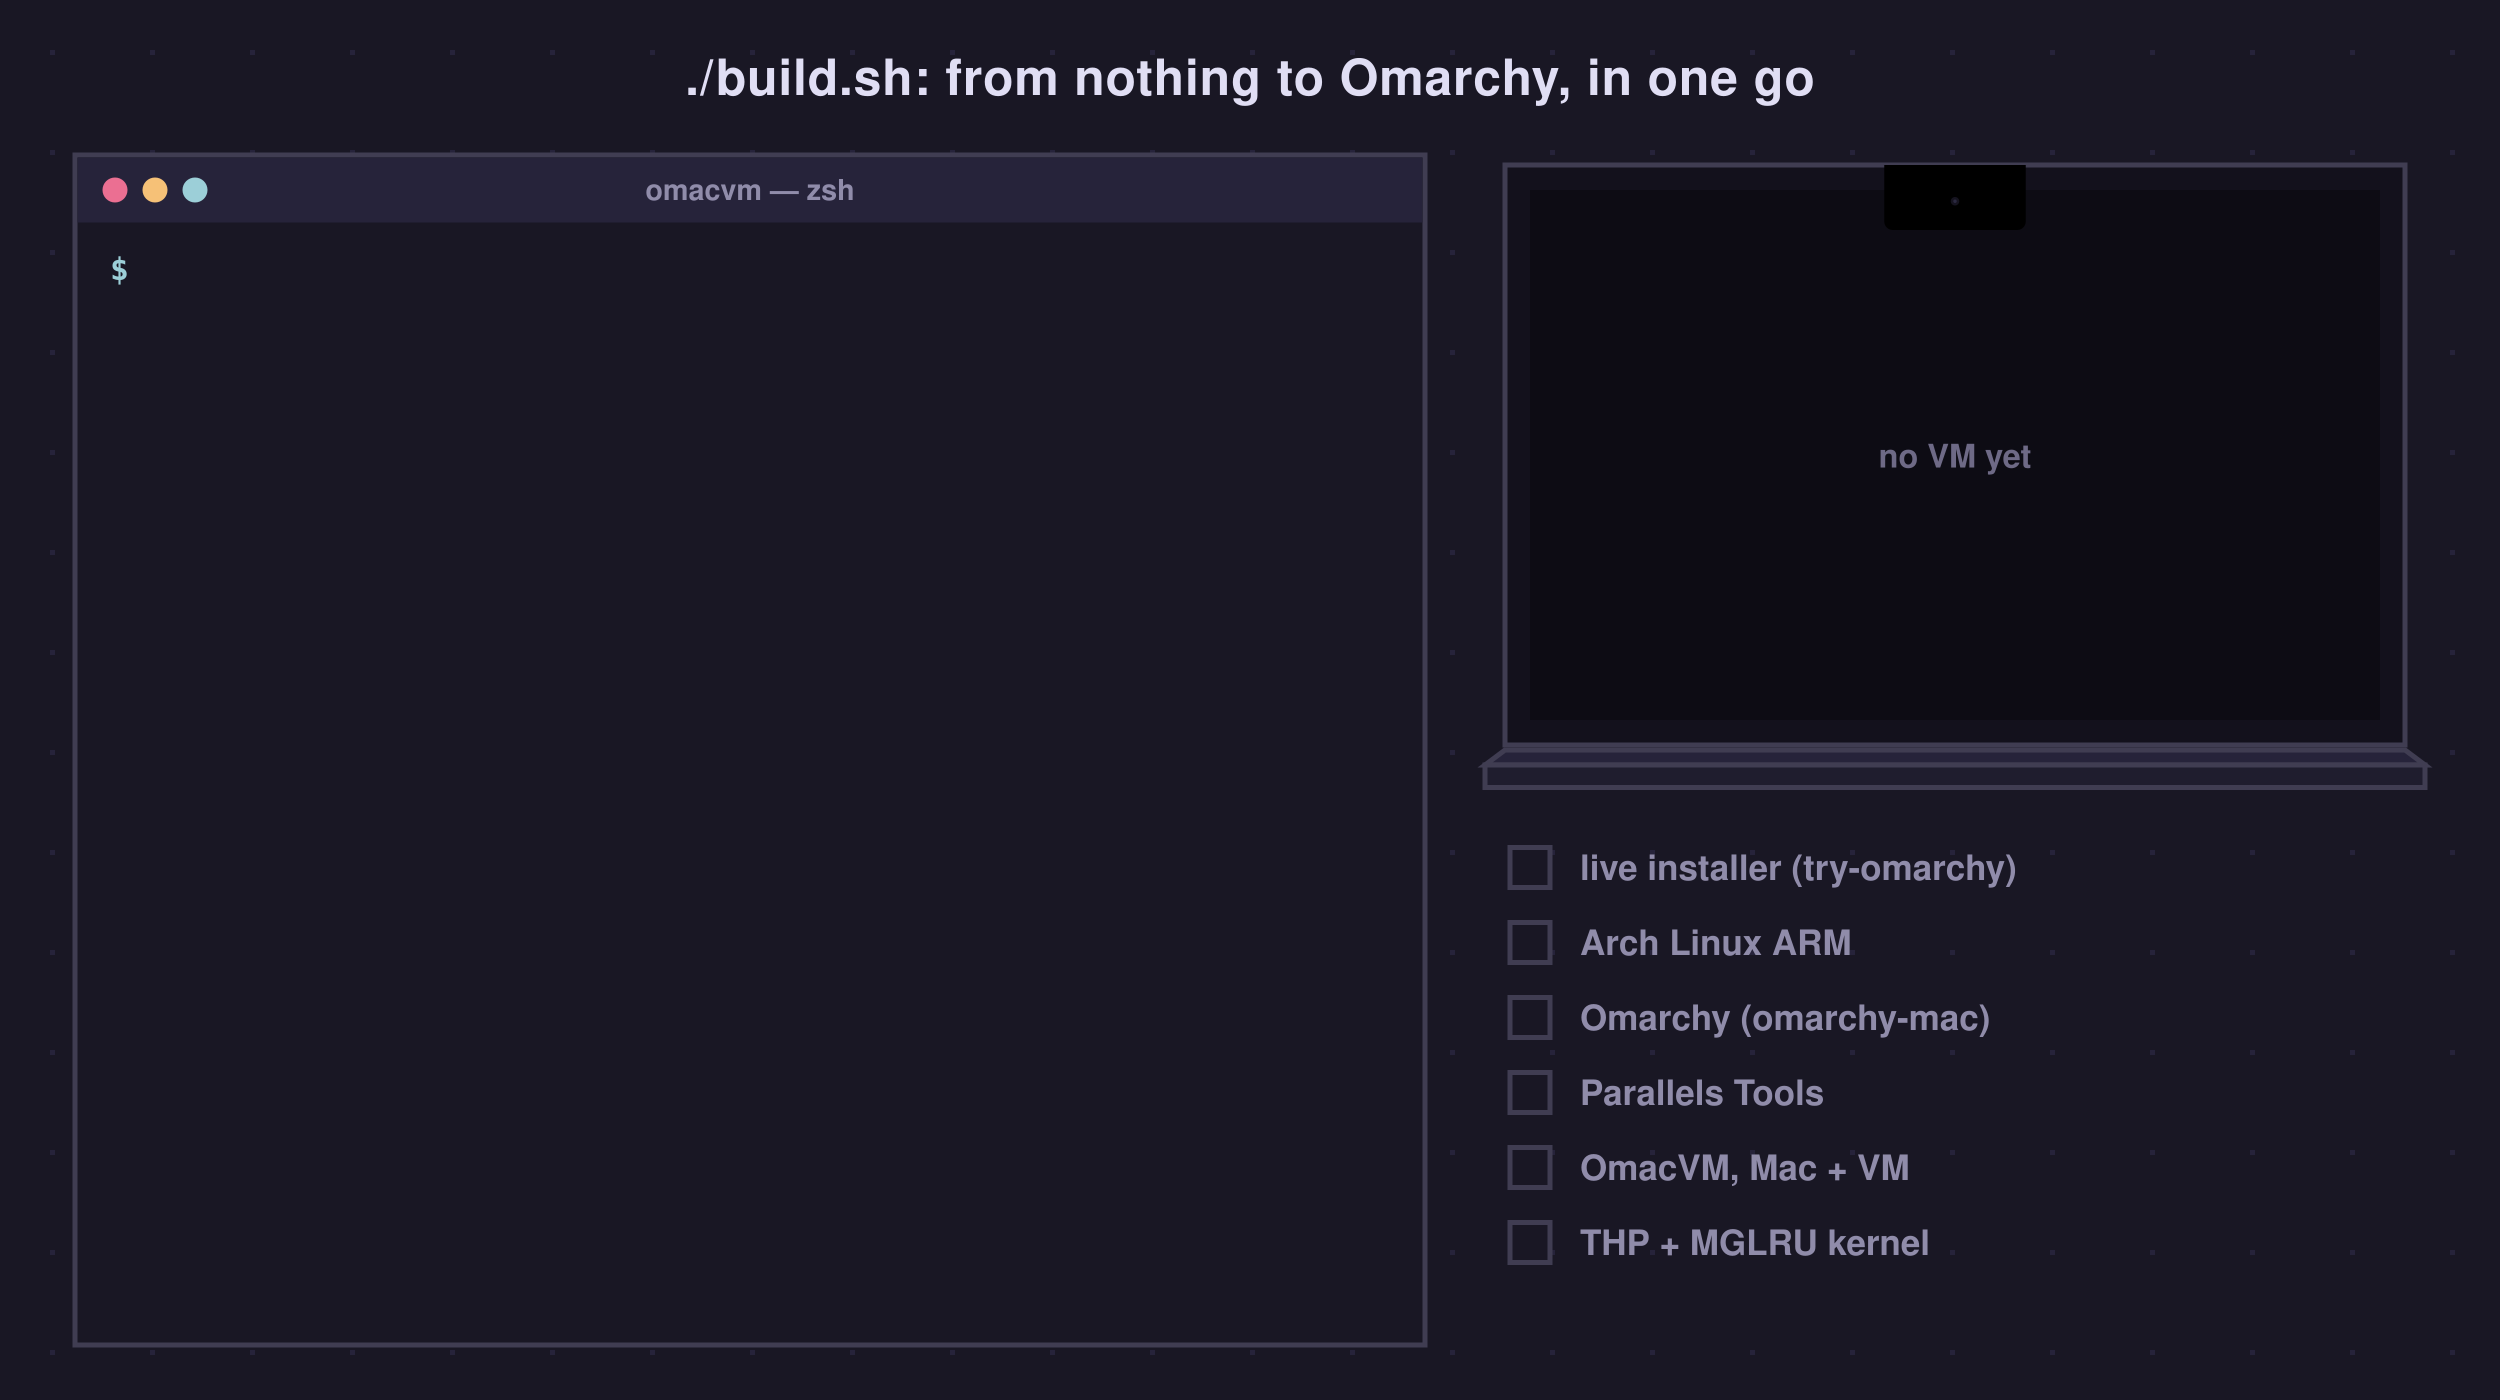
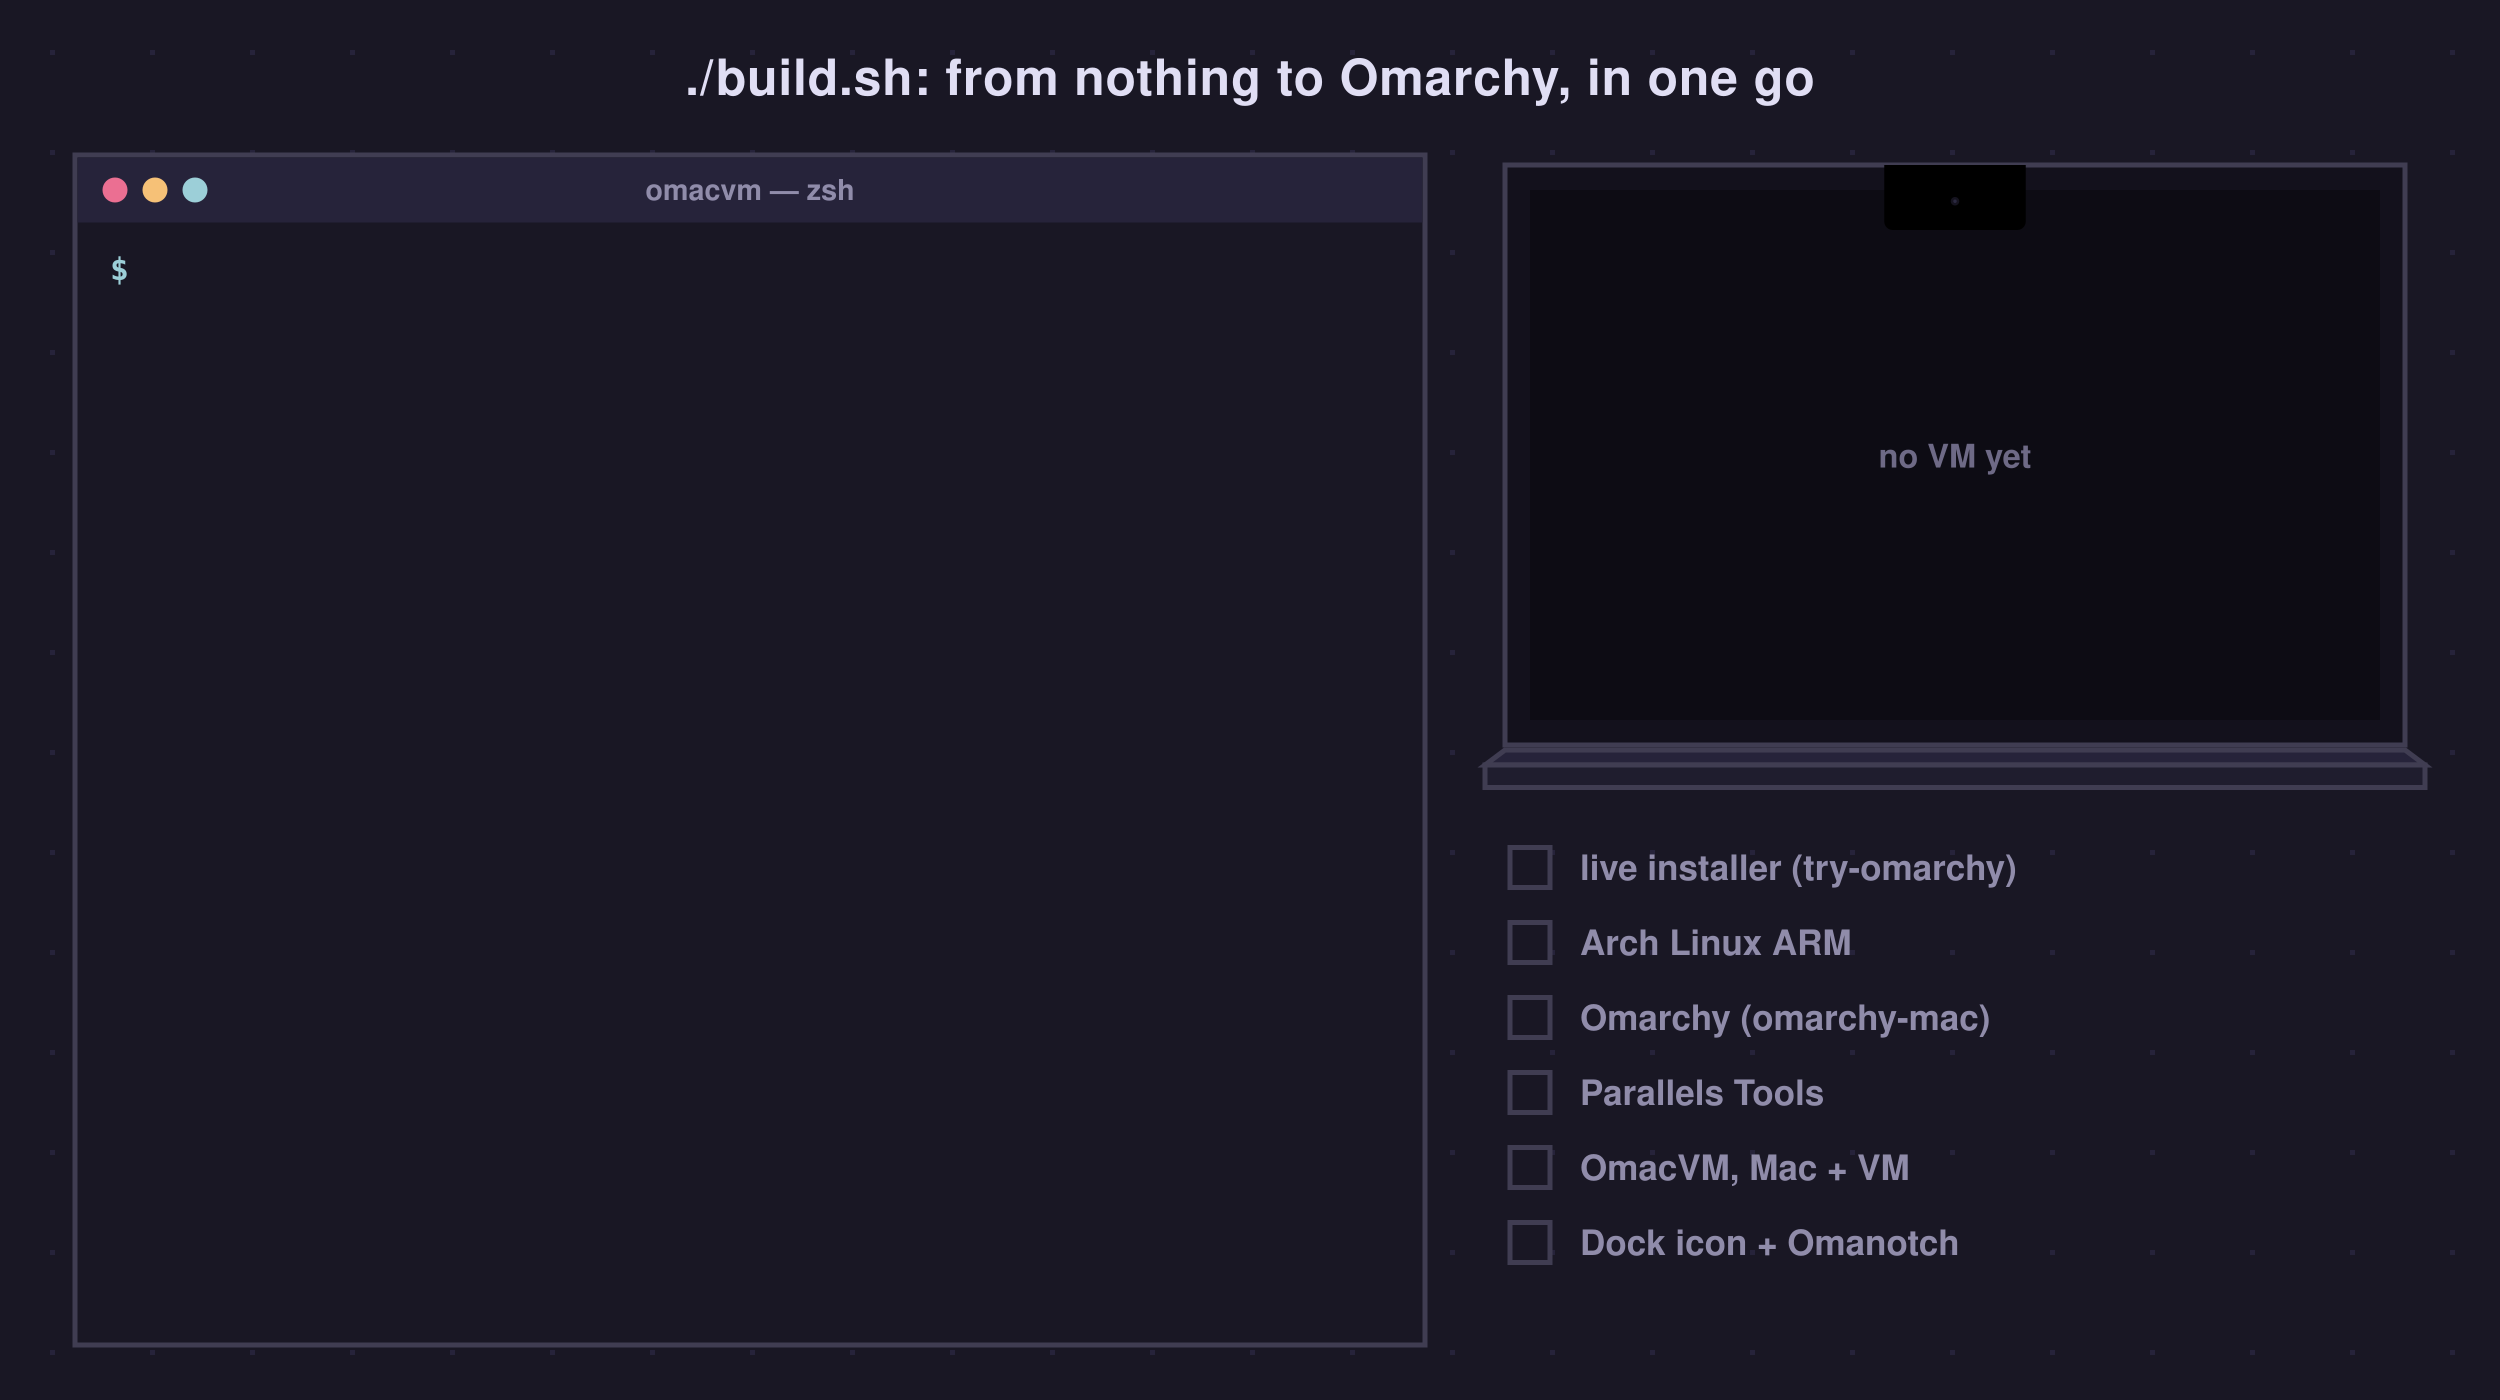
<svg xmlns="http://www.w3.org/2000/svg" viewBox="0 0 1000 560" width="1000" height="560" role="img" aria-labelledby="t d">
  <defs>
    <pattern id="dots" width="40" height="40" patternUnits="userSpaceOnUse">
      <rect x="20" y="20" width="2" height="2" fill="#26233a" />
    </pattern>
  </defs>
  <rect width="1000" height="560" fill="#191724" />
  <rect width="1000" height="560" fill="url(#dots)" />
  <text x="500" y="38" font-family="-apple-system, BlinkMacSystemFont, 'Segoe UI', Helvetica, Arial, sans-serif" font-size="20" font-weight="600" fill="#e0def4" text-anchor="middle" letter-spacing="0.3">./build.sh: from nothing to Omarchy, in one go</text>
  <rect x="30" y="62" width="540" height="476" fill="#191724" stroke="#403d52" stroke-width="2" />
  <rect x="31" y="63" width="538" height="26" fill="#26233a" />
  <circle cx="46" cy="76" r="5" fill="#eb6f92" />
  <circle cx="62" cy="76" r="5" fill="#f6c177" />
  <circle cx="78" cy="76" r="5" fill="#9ccfd8" />
  <text x="300.0" y="80" font-family="-apple-system, BlinkMacSystemFont, 'Segoe UI', Helvetica, Arial, sans-serif" font-size="11.5" font-weight="600" fill="#908caa" text-anchor="middle">omacvm — zsh</text>
  <defs>
    <clipPath id="term">
      <rect x="32" y="98" width="536" height="436" />
    </clipPath>
    <clipPath id="cmd">
      <rect x="44" y="92" width="0" height="24">
        <animate attributeName="width" dur="18s" repeatCount="indefinite" keyTimes="0;0.017;0.056;0.975;0.976;1" values="0;0;110;110;0;0" />
      </rect>
    </clipPath>
  </defs>
  <g clip-path="url(#term)">
    <g>
-       <animateTransform attributeName="transform" type="translate" dur="18s" repeatCount="indefinite" keyTimes="0;0.649;0.656;0.657;0.664;0.666;0.672;0.674;0.681;0.682;0.689;0.771;0.778;0.793;0.8;0.8;0.8;0.976;0.976;1" values="0 0;0 0;0 -18;0 -18;0 -36;0 -36;0 -54;0 -54;0 -72;0 -72;0 -90;0 -90;0 -108;0 -108;0 -126;0 -126;0 -144;0 -144;0 0;0 0" />
+       <animateTransform attributeName="transform" type="translate" dur="18s" repeatCount="indefinite" keyTimes="0;0.674;0.681;0.738;0.744;0.771;0.778;0.793;0.8;0.8;0.8;0.976;0.976;1" values="0 0;0 0;0 -18;0 -18;0 -36;0 -36;0 -54;0 -54;0 -72;0 -72;0 -90;0 -90;0 0;0 0" />
      <text x="44" y="112" font-family="ui-monospace, 'SF Mono', Menlo, monospace" font-size="12.5" font-weight="700" fill="#9ccfd8">$</text>
      <g clip-path="url(#cmd)">
        <text x="58" y="112" font-family="ui-monospace, 'SF Mono', Menlo, monospace" font-size="12.5" font-weight="600" fill="#e0def4">./build.sh</text>
      </g>
      <g opacity="0">
+         <animate attributeName="opacity" dur="18s" repeatCount="indefinite" keyTimes="0;0.055;0.056;0.975;0.976;1" values="0;0;1;1;0;0" />
+         <text x="44" y="130" font-family="ui-monospace, 'SF Mono', Menlo, monospace" font-size="12.5" fill="#e0def4" xml:space="preserve">  Where should Omarchy run? 1 Parallels  2 UTM: 1</text>
+       </g>
+       <g opacity="0">
        <animate attributeName="opacity" dur="18s" repeatCount="indefinite" keyTimes="0;0.066;0.067;0.975;0.976;1" values="0;0;1;1;0;0" />
-         <text x="44" y="148" font-family="ui-monospace, 'SF Mono', Menlo, monospace" font-size="12.5" fill="#e0def4" xml:space="preserve">  OmacVM will build this VM:</text>
-       </g>
-       <g opacity="0">
-         <animate attributeName="opacity" dur="18s" repeatCount="indefinite" keyTimes="0;0.074;0.075;0.975;0.976;1" values="0;0;1;1;0;0" />
-         <text x="44" y="184" font-family="ui-monospace, 'SF Mono', Menlo, monospace" font-size="12.5" fill="#908caa" xml:space="preserve">    VM name        Omarchy</text>
-       </g>
-       <g opacity="0">
-         <animate attributeName="opacity" dur="18s" repeatCount="indefinite" keyTimes="0;0.08;0.081;0.975;0.976;1" values="0;0;1;1;0;0" />
-         <text x="44" y="202" font-family="ui-monospace, 'SF Mono', Menlo, monospace" font-size="12.5" fill="#908caa" xml:space="preserve">    keyboard       us   (from the Mac)</text>
+         <text x="44" y="148" font-family="ui-monospace, 'SF Mono', Menlo, monospace" font-size="12.5" fill="#e0def4" xml:space="preserve">  ◀  Low  [Balanced]  High  Best  ▶  12 CPUs, 32 GB</text>
+       </g>
+       <g opacity="0">
+         <animate attributeName="opacity" dur="18s" repeatCount="indefinite" keyTimes="0;0.077;0.078;0.975;0.976;1" values="0;0;1;1;0;0" />
+         <text x="44" y="166" font-family="ui-monospace, 'SF Mono', Menlo, monospace" font-size="12.5" fill="#e0def4" xml:space="preserve">  Use the recommended settings? [Y/n] y</text>
      </g>
      <g opacity="0">
        <animate attributeName="opacity" dur="18s" repeatCount="indefinite" keyTimes="0;0.086;0.086;0.975;0.976;1" values="0;0;1;1;0;0" />
-         <text x="44" y="220" font-family="ui-monospace, 'SF Mono', Menlo, monospace" font-size="12.5" fill="#908caa" xml:space="preserve">    Omarchy        omarchy-mac</text>
-       </g>
-       <g opacity="0">
-         <animate attributeName="opacity" dur="18s" repeatCount="indefinite" keyTimes="0;0.091;0.092;0.975;0.976;1" values="0;0;1;1;0;0" />
-         <text x="44" y="238" font-family="ui-monospace, 'SF Mono', Menlo, monospace" font-size="12.5" fill="#908caa" xml:space="preserve">    extras         THP kernel: yes</text>
-       </g>
-       <g opacity="0">
-         <animate attributeName="opacity" dur="18s" repeatCount="indefinite" keyTimes="0;0.099;0.1;0.975;0.976;1" values="0;0;1;1;0;0" />
-         <text x="44" y="274" font-family="ui-monospace, 'SF Mono', Menlo, monospace" font-size="12.5" fill="#e0def4" xml:space="preserve">  Go ahead? [Y/n] y</text>
+         <text x="44" y="184" font-family="ui-monospace, 'SF Mono', Menlo, monospace" font-size="12.5" fill="#e0def4" xml:space="preserve">  user name [you]:   password: ••••••••</text>
+       </g>
+       <g opacity="0">
+         <animate attributeName="opacity" dur="18s" repeatCount="indefinite" keyTimes="0;0.094;0.094;0.975;0.976;1" values="0;0;1;1;0;0" />
+         <text x="44" y="202" font-family="ui-monospace, 'SF Mono', Menlo, monospace" font-size="12.5" fill="#908caa" xml:space="preserve">    Parallels Pro · 12 CPUs · 32 GB · keyboard from the Mac</text>
+       </g>
+       <g opacity="0">
+         <animate attributeName="opacity" dur="18s" repeatCount="indefinite" keyTimes="0;0.102;0.103;0.975;0.976;1" values="0;0;1;1;0;0" />
+         <text x="44" y="220" font-family="ui-monospace, 'SF Mono', Menlo, monospace" font-size="12.5" fill="#e0def4" xml:space="preserve">  Go ahead? [Y/n] y</text>
      </g>
      <g opacity="0">
        <animate attributeName="opacity" dur="18s" repeatCount="indefinite" keyTimes="0;0.133;0.133;0.975;0.976;1" values="0;0;1;1;0;0" />
+         <text x="44" y="238" font-family="ui-monospace, 'SF Mono', Menlo, monospace" font-size="12.5" font-weight="700" fill="#9ccfd8">==&gt;</text>
+         <text x="76" y="238" font-family="ui-monospace, 'SF Mono', Menlo, monospace" font-size="12.5" font-weight="700" fill="#e0def4">temporary live installer (try-omarchy, about 1.4 GB download)</text>
+       </g>
+       <g opacity="0">
+         <animate attributeName="opacity" dur="18s" repeatCount="indefinite" keyTimes="0;0.199;0.2;0.975;0.976;1" values="0;0;1;1;0;0" />
+         <text x="44" y="256" font-family="ui-monospace, 'SF Mono', Menlo, monospace" font-size="12.5" font-weight="700" fill="#9ccfd8">==&gt;</text>
+         <text x="76" y="256" font-family="ui-monospace, 'SF Mono', Menlo, monospace" font-size="12.5" font-weight="700" fill="#e0def4">VM settings and a 128 GB NVMe disk</text>
+       </g>
+       <g opacity="0">
+         <animate attributeName="opacity" dur="18s" repeatCount="indefinite" keyTimes="0;0.244;0.244;0.975;0.976;1" values="0;0;1;1;0;0" />
+         <text x="44" y="274" font-family="ui-monospace, 'SF Mono', Menlo, monospace" font-size="12.5" font-weight="700" fill="#9ccfd8">==&gt;</text>
+         <text x="76" y="274" font-family="ui-monospace, 'SF Mono', Menlo, monospace" font-size="12.5" font-weight="700" fill="#e0def4">Arch Linux ARM onto the NVMe disk (10.211.55.4)</text>
+       </g>
+       <g opacity="0">
+         <animate attributeName="opacity" dur="18s" repeatCount="indefinite" keyTimes="0;0.333;0.333;0.975;0.976;1" values="0;0;1;1;0;0" />
        <text x="44" y="292" font-family="ui-monospace, 'SF Mono', Menlo, monospace" font-size="12.5" font-weight="700" fill="#9ccfd8">==&gt;</text>
-         <text x="76" y="292" font-family="ui-monospace, 'SF Mono', Menlo, monospace" font-size="12.5" font-weight="700" fill="#e0def4">temporary live installer (try-omarchy, about 1.4 GB download)</text>
-       </g>
-       <g opacity="0">
-         <animate attributeName="opacity" dur="18s" repeatCount="indefinite" keyTimes="0;0.199;0.2;0.975;0.976;1" values="0;0;1;1;0;0" />
+         <text x="76" y="292" font-family="ui-monospace, 'SF Mono', Menlo, monospace" font-size="12.5" font-weight="700" fill="#e0def4">boot from the NVMe disk, drop the live installer</text>
+       </g>
+       <g opacity="0">
+         <animate attributeName="opacity" dur="18s" repeatCount="indefinite" keyTimes="0;0.388;0.389;0.975;0.976;1" values="0;0;1;1;0;0" />
        <text x="44" y="310" font-family="ui-monospace, 'SF Mono', Menlo, monospace" font-size="12.5" font-weight="700" fill="#9ccfd8">==&gt;</text>
-         <text x="76" y="310" font-family="ui-monospace, 'SF Mono', Menlo, monospace" font-size="12.5" font-weight="700" fill="#e0def4">VM settings and a 128 GB NVMe disk</text>
-       </g>
-       <g opacity="0">
-         <animate attributeName="opacity" dur="18s" repeatCount="indefinite" keyTimes="0;0.244;0.244;0.975;0.976;1" values="0;0;1;1;0;0" />
+         <text x="76" y="310" font-family="ui-monospace, 'SF Mono', Menlo, monospace" font-size="12.5" font-weight="700" fill="#e0def4">Omarchy from omarchy-mac (the longest step)</text>
+       </g>
+       <g opacity="0">
+         <animate attributeName="opacity" dur="18s" repeatCount="indefinite" keyTimes="0;0.522;0.522;0.975;0.976;1" values="0;0;1;1;0;0" />
        <text x="44" y="328" font-family="ui-monospace, 'SF Mono', Menlo, monospace" font-size="12.5" font-weight="700" fill="#9ccfd8">==&gt;</text>
-         <text x="76" y="328" font-family="ui-monospace, 'SF Mono', Menlo, monospace" font-size="12.5" font-weight="700" fill="#e0def4">Arch Linux ARM onto the NVMe disk (10.211.55.4)</text>
-       </g>
-       <g opacity="0">
-         <animate attributeName="opacity" dur="18s" repeatCount="indefinite" keyTimes="0;0.333;0.333;0.975;0.976;1" values="0;0;1;1;0;0" />
+         <text x="76" y="328" font-family="ui-monospace, 'SF Mono', Menlo, monospace" font-size="12.5" font-weight="700" fill="#e0def4">Parallels Tools</text>
+       </g>
+       <g opacity="0">
+         <animate attributeName="opacity" dur="18s" repeatCount="indefinite" keyTimes="0;0.555;0.556;0.975;0.976;1" values="0;0;1;1;0;0" />
        <text x="44" y="346" font-family="ui-monospace, 'SF Mono', Menlo, monospace" font-size="12.5" font-weight="700" fill="#9ccfd8">==&gt;</text>
-         <text x="76" y="346" font-family="ui-monospace, 'SF Mono', Menlo, monospace" font-size="12.5" font-weight="700" fill="#e0def4">boot from the NVMe disk, drop the live installer</text>
-       </g>
-       <g opacity="0">
-         <animate attributeName="opacity" dur="18s" repeatCount="indefinite" keyTimes="0;0.388;0.389;0.975;0.976;1" values="0;0;1;1;0;0" />
+         <text x="76" y="346" font-family="ui-monospace, 'SF Mono', Menlo, monospace" font-size="12.5" font-weight="700" fill="#e0def4">OmacVM on the Mac</text>
+       </g>
+       <g opacity="0">
+         <animate attributeName="opacity" dur="18s" repeatCount="indefinite" keyTimes="0;0.599;0.6;0.975;0.976;1" values="0;0;1;1;0;0" />
        <text x="44" y="364" font-family="ui-monospace, 'SF Mono', Menlo, monospace" font-size="12.5" font-weight="700" fill="#9ccfd8">==&gt;</text>
-         <text x="76" y="364" font-family="ui-monospace, 'SF Mono', Menlo, monospace" font-size="12.5" font-weight="700" fill="#e0def4">Omarchy from omarchy-mac (the longest step)</text>
-       </g>
-       <g opacity="0">
-         <animate attributeName="opacity" dur="18s" repeatCount="indefinite" keyTimes="0;0.522;0.522;0.975;0.976;1" values="0;0;1;1;0;0" />
+         <text x="76" y="364" font-family="ui-monospace, 'SF Mono', Menlo, monospace" font-size="12.5" font-weight="700" fill="#e0def4">OmacVM in the VM</text>
+       </g>
+       <g opacity="0">
+         <animate attributeName="opacity" dur="18s" repeatCount="indefinite" keyTimes="0;0.611;0.611;0.975;0.976;1" values="0;0;1;1;0;0" />
        <text x="44" y="382" font-family="ui-monospace, 'SF Mono', Menlo, monospace" font-size="12.5" font-weight="700" fill="#9ccfd8">==&gt;</text>
-         <text x="76" y="382" font-family="ui-monospace, 'SF Mono', Menlo, monospace" font-size="12.5" font-weight="700" fill="#e0def4">Parallels Tools</text>
-       </g>
-       <g opacity="0">
-         <animate attributeName="opacity" dur="18s" repeatCount="indefinite" keyTimes="0;0.555;0.556;0.975;0.976;1" values="0;0;1;1;0;0" />
+         <text x="76" y="382" font-family="ui-monospace, 'SF Mono', Menlo, monospace" font-size="12.5" font-weight="700" fill="#e0def4">system: SSH from the Mac, bootable snapshots, DNS fallback</text>
+       </g>
+       <g opacity="0">
+         <animate attributeName="opacity" dur="18s" repeatCount="indefinite" keyTimes="0;0.622;0.622;0.975;0.976;1" values="0;0;1;1;0;0" />
        <text x="44" y="400" font-family="ui-monospace, 'SF Mono', Menlo, monospace" font-size="12.5" font-weight="700" fill="#9ccfd8">==&gt;</text>
-         <text x="76" y="400" font-family="ui-monospace, 'SF Mono', Menlo, monospace" font-size="12.5" font-weight="700" fill="#e0def4">OmacVM on the Mac</text>
-       </g>
-       <g opacity="0">
-         <animate attributeName="opacity" dur="18s" repeatCount="indefinite" keyTimes="0;0.599;0.6;0.975;0.976;1" values="0;0;1;1;0;0" />
+         <text x="76" y="400" font-family="ui-monospace, 'SF Mono', Menlo, monospace" font-size="12.5" font-weight="700" fill="#e0def4">display</text>
+       </g>
+       <g opacity="0">
+         <animate attributeName="opacity" dur="18s" repeatCount="indefinite" keyTimes="0;0.63;0.631;0.975;0.976;1" values="0;0;1;1;0;0" />
        <text x="44" y="418" font-family="ui-monospace, 'SF Mono', Menlo, monospace" font-size="12.5" font-weight="700" fill="#9ccfd8">==&gt;</text>
-         <text x="76" y="418" font-family="ui-monospace, 'SF Mono', Menlo, monospace" font-size="12.5" font-weight="700" fill="#e0def4">OmacVM in the VM</text>
-       </g>
-       <g opacity="0">
-         <animate attributeName="opacity" dur="18s" repeatCount="indefinite" keyTimes="0;0.611;0.611;0.975;0.976;1" values="0;0;1;1;0;0" />
+         <text x="76" y="418" font-family="ui-monospace, 'SF Mono', Menlo, monospace" font-size="12.5" font-weight="700" fill="#e0def4">clipboard</text>
+       </g>
+       <g opacity="0">
+         <animate attributeName="opacity" dur="18s" repeatCount="indefinite" keyTimes="0;0.638;0.639;0.975;0.976;1" values="0;0;1;1;0;0" />
        <text x="44" y="436" font-family="ui-monospace, 'SF Mono', Menlo, monospace" font-size="12.5" font-weight="700" fill="#9ccfd8">==&gt;</text>
-         <text x="76" y="436" font-family="ui-monospace, 'SF Mono', Menlo, monospace" font-size="12.5" font-weight="700" fill="#e0def4">system: SSH from the Mac, bootable snapshots, DNS fallback</text>
-       </g>
-       <g opacity="0">
-         <animate attributeName="opacity" dur="18s" repeatCount="indefinite" keyTimes="0;0.622;0.622;0.975;0.976;1" values="0;0;1;1;0;0" />
+         <text x="76" y="436" font-family="ui-monospace, 'SF Mono', Menlo, monospace" font-size="12.5" font-weight="700" fill="#e0def4">memory</text>
+       </g>
+       <g opacity="0">
+         <animate attributeName="opacity" dur="18s" repeatCount="indefinite" keyTimes="0;0.647;0.647;0.975;0.976;1" values="0;0;1;1;0;0" />
        <text x="44" y="454" font-family="ui-monospace, 'SF Mono', Menlo, monospace" font-size="12.5" font-weight="700" fill="#9ccfd8">==&gt;</text>
-         <text x="76" y="454" font-family="ui-monospace, 'SF Mono', Menlo, monospace" font-size="12.5" font-weight="700" fill="#e0def4">display</text>
-       </g>
-       <g opacity="0">
-         <animate attributeName="opacity" dur="18s" repeatCount="indefinite" keyTimes="0;0.63;0.631;0.975;0.976;1" values="0;0;1;1;0;0" />
+         <text x="76" y="454" font-family="ui-monospace, 'SF Mono', Menlo, monospace" font-size="12.5" font-weight="700" fill="#e0def4">keyboard</text>
+       </g>
+       <g opacity="0">
+         <animate attributeName="opacity" dur="18s" repeatCount="indefinite" keyTimes="0;0.655;0.656;0.975;0.976;1" values="0;0;1;1;0;0" />
        <text x="44" y="472" font-family="ui-monospace, 'SF Mono', Menlo, monospace" font-size="12.5" font-weight="700" fill="#9ccfd8">==&gt;</text>
-         <text x="76" y="472" font-family="ui-monospace, 'SF Mono', Menlo, monospace" font-size="12.5" font-weight="700" fill="#e0def4">clipboard</text>
-       </g>
-       <g opacity="0">
-         <animate attributeName="opacity" dur="18s" repeatCount="indefinite" keyTimes="0;0.638;0.639;0.975;0.976;1" values="0;0;1;1;0;0" />
+         <text x="76" y="472" font-family="ui-monospace, 'SF Mono', Menlo, monospace" font-size="12.5" font-weight="700" fill="#e0def4">gestures</text>
+       </g>
+       <g opacity="0">
+         <animate attributeName="opacity" dur="18s" repeatCount="indefinite" keyTimes="0;0.663;0.664;0.975;0.976;1" values="0;0;1;1;0;0" />
        <text x="44" y="490" font-family="ui-monospace, 'SF Mono', Menlo, monospace" font-size="12.5" font-weight="700" fill="#9ccfd8">==&gt;</text>
-         <text x="76" y="490" font-family="ui-monospace, 'SF Mono', Menlo, monospace" font-size="12.5" font-weight="700" fill="#e0def4">memory</text>
-       </g>
-       <g opacity="0">
-         <animate attributeName="opacity" dur="18s" repeatCount="indefinite" keyTimes="0;0.647;0.647;0.975;0.976;1" values="0;0;1;1;0;0" />
+         <text x="76" y="490" font-family="ui-monospace, 'SF Mono', Menlo, monospace" font-size="12.5" font-weight="700" fill="#e0def4">workspaces</text>
+       </g>
+       <g opacity="0">
+         <animate attributeName="opacity" dur="18s" repeatCount="indefinite" keyTimes="0;0.672;0.672;0.975;0.976;1" values="0;0;1;1;0;0" />
        <text x="44" y="508" font-family="ui-monospace, 'SF Mono', Menlo, monospace" font-size="12.5" font-weight="700" fill="#9ccfd8">==&gt;</text>
-         <text x="76" y="508" font-family="ui-monospace, 'SF Mono', Menlo, monospace" font-size="12.5" font-weight="700" fill="#e0def4">keyboard</text>
-       </g>
-       <g opacity="0">
-         <animate attributeName="opacity" dur="18s" repeatCount="indefinite" keyTimes="0;0.655;0.656;0.975;0.976;1" values="0;0;1;1;0;0" />
+         <text x="76" y="508" font-family="ui-monospace, 'SF Mono', Menlo, monospace" font-size="12.5" font-weight="700" fill="#e0def4">bridge</text>
+       </g>
+       <g opacity="0">
+         <animate attributeName="opacity" dur="18s" repeatCount="indefinite" keyTimes="0;0.68;0.681;0.975;0.976;1" values="0;0;1;1;0;0" />
        <text x="44" y="526" font-family="ui-monospace, 'SF Mono', Menlo, monospace" font-size="12.5" font-weight="700" fill="#9ccfd8">==&gt;</text>
-         <text x="76" y="526" font-family="ui-monospace, 'SF Mono', Menlo, monospace" font-size="12.5" font-weight="700" fill="#e0def4">gestures</text>
-       </g>
-       <g opacity="0">
-         <animate attributeName="opacity" dur="18s" repeatCount="indefinite" keyTimes="0;0.663;0.664;0.975;0.976;1" values="0;0;1;1;0;0" />
+         <text x="76" y="526" font-family="ui-monospace, 'SF Mono', Menlo, monospace" font-size="12.5" font-weight="700" fill="#e0def4">wallpaper</text>
+       </g>
+       <g opacity="0">
+         <animate attributeName="opacity" dur="18s" repeatCount="indefinite" keyTimes="0;0.744;0.744;0.975;0.976;1" values="0;0;1;1;0;0" />
        <text x="44" y="544" font-family="ui-monospace, 'SF Mono', Menlo, monospace" font-size="12.5" font-weight="700" fill="#9ccfd8">==&gt;</text>
-         <text x="76" y="544" font-family="ui-monospace, 'SF Mono', Menlo, monospace" font-size="12.5" font-weight="700" fill="#e0def4">workspaces</text>
-       </g>
-       <g opacity="0">
-         <animate attributeName="opacity" dur="18s" repeatCount="indefinite" keyTimes="0;0.672;0.672;0.975;0.976;1" values="0;0;1;1;0;0" />
+         <text x="76" y="544" font-family="ui-monospace, 'SF Mono', Menlo, monospace" font-size="12.5" font-weight="700" fill="#e0def4">Dock icon</text>
+       </g>
+       <g opacity="0">
+         <animate attributeName="opacity" dur="18s" repeatCount="indefinite" keyTimes="0;0.777;0.778;0.975;0.976;1" values="0;0;1;1;0;0" />
        <text x="44" y="562" font-family="ui-monospace, 'SF Mono', Menlo, monospace" font-size="12.5" font-weight="700" fill="#9ccfd8">==&gt;</text>
-         <text x="76" y="562" font-family="ui-monospace, 'SF Mono', Menlo, monospace" font-size="12.5" font-weight="700" fill="#e0def4">lock screen</text>
-       </g>
-       <g opacity="0">
-         <animate attributeName="opacity" dur="18s" repeatCount="indefinite" keyTimes="0;0.68;0.681;0.975;0.976;1" values="0;0;1;1;0;0" />
-         <text x="44" y="580" font-family="ui-monospace, 'SF Mono', Menlo, monospace" font-size="12.5" font-weight="700" fill="#9ccfd8">==&gt;</text>
-         <text x="76" y="580" font-family="ui-monospace, 'SF Mono', Menlo, monospace" font-size="12.5" font-weight="700" fill="#e0def4">bridge</text>
-       </g>
-       <g opacity="0">
-         <animate attributeName="opacity" dur="18s" repeatCount="indefinite" keyTimes="0;0.688;0.689;0.975;0.976;1" values="0;0;1;1;0;0" />
-         <text x="44" y="598" font-family="ui-monospace, 'SF Mono', Menlo, monospace" font-size="12.5" font-weight="700" fill="#9ccfd8">==&gt;</text>
-         <text x="76" y="598" font-family="ui-monospace, 'SF Mono', Menlo, monospace" font-size="12.5" font-weight="700" fill="#e0def4">THP kernel (about 10 minutes)</text>
-       </g>
-       <g opacity="0">
-         <animate attributeName="opacity" dur="18s" repeatCount="indefinite" keyTimes="0;0.777;0.778;0.975;0.976;1" values="0;0;1;1;0;0" />
-         <text x="44" y="616" font-family="ui-monospace, 'SF Mono', Menlo, monospace" font-size="12.5" font-weight="700" fill="#9ccfd8">==&gt;</text>
-         <text x="76" y="616" font-family="ui-monospace, 'SF Mono', Menlo, monospace" font-size="12.5" font-weight="700" fill="#e0def4">Dock icon</text>
+         <text x="76" y="562" font-family="ui-monospace, 'SF Mono', Menlo, monospace" font-size="12.5" font-weight="700" fill="#e0def4">Omanotch (the bar beside the notch)</text>
      </g>
      <g opacity="0">
        <animate attributeName="opacity" dur="18s" repeatCount="indefinite" keyTimes="0;0.799;0.8;0.975;0.976;1" values="0;0;1;1;0;0" />
-         <text x="44" y="652" font-family="ui-monospace, 'SF Mono', Menlo, monospace" font-size="12.5" font-weight="700" fill="#f6c177" xml:space="preserve">  Done. VM 'Omarchy' is rebooting into Omarchy.</text>
-       </g>
-       <rect x="44" y="659" width="8" height="14" fill="#e0def4" opacity="0">
+         <text x="44" y="598" font-family="ui-monospace, 'SF Mono', Menlo, monospace" font-size="12.5" font-weight="700" fill="#f6c177" xml:space="preserve">  Done. VM 'Omarchy' is rebooting into Omarchy.</text>
+       </g>
+       <rect x="44" y="605" width="8" height="14" fill="#e0def4" opacity="0">
        <animate attributeName="opacity" dur="18s" repeatCount="indefinite" keyTimes="0;0.806;0.806;0.833;0.834;0.861;0.862;0.889;0.889;0.917;0.917;0.944;0.945;1" values="0;0;1;1;0;0;1;1;0;0;1;1;0;0" />
      </rect>
    </g>
  </g>
  <rect x="602" y="66" width="360" height="232" fill="#13111c" stroke="#403d52" stroke-width="2" />
  <polygon points="602,300 962,300 970,306 594,306" fill="#26233a" stroke="#403d52" stroke-width="2" />
  <rect x="594" y="306" width="376" height="9" fill="#1f1d2e" stroke="#403d52" stroke-width="2" />
  <rect x="612" y="76" width="340" height="212" fill="#0d0c14" />
  <defs>
    <clipPath id="vm">
      <rect x="612" y="76" width="340" height="212" />
    </clipPath>
  </defs>
  <g clip-path="url(#vm)">
    <g opacity="1">
      <animate attributeName="opacity" dur="18s" repeatCount="indefinite" keyTimes="0;0.139;0.15;1" values="1;1;0;0" />
      <text x="782.0" y="187.0" font-family="-apple-system, BlinkMacSystemFont, 'Segoe UI', Helvetica, Arial, sans-serif" font-size="13" font-weight="600" fill="#6e6a86" text-anchor="middle">no VM yet</text>
    </g>
    <g opacity="0">
      <animate attributeName="opacity" dur="18s" repeatCount="indefinite" keyTimes="0;0.133;0.144;0.239;0.25;1" values="0;0;1;1;0;0" />
      <text x="626" y="110" font-family="ui-monospace, 'SF Mono', Menlo, monospace" font-size="11" fill="#9ccfd8">try-omarchy (live)</text>
      <text x="626" y="126" font-family="ui-monospace, 'SF Mono', Menlo, monospace" font-size="11" fill="#908caa">the temporary installer</text>
      <text x="626" y="142" font-family="ui-monospace, 'SF Mono', Menlo, monospace" font-size="11" fill="#908caa">10.211.55.4, SSH from the Mac</text>
    </g>
    <g opacity="0">
      <animate attributeName="opacity" dur="18s" repeatCount="indefinite" keyTimes="0;0.239;0.25;0.328;0.339;1" values="0;0;1;1;0;0" />
      <text x="626" y="110" font-family="ui-monospace, 'SF Mono', Menlo, monospace" font-size="11" fill="#9ccfd8">Arch Linux ARM</text>
      <text x="626" y="126" font-family="ui-monospace, 'SF Mono', Menlo, monospace" font-size="11" fill="#908caa">==&gt; fastest mirrors from here</text>
      <text x="626" y="142" font-family="ui-monospace, 'SF Mono', Menlo, monospace" font-size="11" fill="#908caa">==&gt; btrfs: @, @home, @log</text>
      <text x="626" y="158" font-family="ui-monospace, 'SF Mono', Menlo, monospace" font-size="11" fill="#908caa">==&gt; pacstrap</text>
      <text x="626" y="174" font-family="ui-monospace, 'SF Mono', Menlo, monospace" font-size="11" fill="#908caa">==&gt; GRUB</text>
    </g>
    <g opacity="0">
      <animate attributeName="opacity" dur="18s" repeatCount="indefinite" keyTimes="0;0.331;0.339;0.383;0.392;1" values="0;0;1;1;0;0" />
      <g transform="translate(0 8)">
        <rect x="642" y="116" width="280" height="110" fill="none" stroke="#908caa" stroke-width="1.5" />
        <rect x="646" y="128" width="272" height="18" fill="#908caa" />
        <text x="654" y="141" font-family="ui-monospace, 'SF Mono', Menlo, monospace" font-size="11" font-weight="600" fill="#0d0c14" text-anchor="start">Arch Linux ARM</text>
        <text x="654" y="163" font-family="ui-monospace, 'SF Mono', Menlo, monospace" font-size="11" font-weight="500" fill="#908caa" text-anchor="start">Advanced options</text>
        <text x="654" y="185" font-family="ui-monospace, 'SF Mono', Menlo, monospace" font-size="11" font-weight="500" fill="#908caa" text-anchor="start">Snapshots</text>
        <text x="782.0" y="106" font-family="ui-monospace, 'SF Mono', Menlo, monospace" font-size="11" font-weight="600" fill="#908caa" text-anchor="middle">GRUB</text>
      </g>
    </g>
    <g opacity="0">
      <animate attributeName="opacity" dur="18s" repeatCount="indefinite" keyTimes="0;0.383;0.394;0.806;0.817;1" values="0;0;1;1;0;0" />
      <rect x="612" y="76" width="340" height="212" fill="#191724" />
      <rect x="762.8" y="136.8" width="38.4" height="38.4" fill="none" stroke="#e0def4" stroke-width="6.4" />
      <rect x="775.6" y="149.6" width="12.8" height="12.8" fill="#e0def4" />
      <g opacity="0">
        <animate attributeName="opacity" dur="18s" repeatCount="indefinite" keyTimes="0;0.386;0.394;0.517;0.525;1" values="0;0;1;1;0;0" />
        <text x="782.0" y="216" font-family="-apple-system, BlinkMacSystemFont, 'Segoe UI', Helvetica, Arial, sans-serif" font-size="12" font-weight="600" fill="#908caa" text-anchor="middle">installing Omarchy (omarchy-mac)</text>
      </g>
      <g opacity="0">
        <animate attributeName="opacity" dur="18s" repeatCount="indefinite" keyTimes="0;0.517;0.525;0.8;0.808;1" values="0;0;1;1;0;0" />
        <text x="782.0" y="216" font-family="-apple-system, BlinkMacSystemFont, 'Segoe UI', Helvetica, Arial, sans-serif" font-size="12" font-weight="600" fill="#9ccfd8" text-anchor="middle">Omarchy (omarchy-mac) installed</text>
      </g>
      <rect x="682" y="232" width="200" height="6" fill="#26233a" />
      <rect x="682" y="232" width="0" height="6" fill="#c4a7e7">
        <animate attributeName="width" dur="18s" repeatCount="indefinite" keyTimes="0;0.394;0.517;0.8;0.806;1" values="0;0;200;200;0;0" />
      </rect>
      <g opacity="0">
        <animate attributeName="opacity" dur="18s" repeatCount="indefinite" keyTimes="0;0.514;0.522;0.547;0.556;1" values="0;0;1;1;0;0" />
        <text x="782.0" y="262" font-family="-apple-system, BlinkMacSystemFont, 'Segoe UI', Helvetica, Arial, sans-serif" font-size="11.5" font-weight="600" fill="#f6c177" text-anchor="middle">+ Parallels Tools</text>
      </g>
      <g opacity="0">
        <animate attributeName="opacity" dur="18s" repeatCount="indefinite" keyTimes="0;0.556;0.564;0.681;0.689;1" values="0;0;1;1;0;0" />
        <text x="782.0" y="262" font-family="-apple-system, BlinkMacSystemFont, 'Segoe UI', Helvetica, Arial, sans-serif" font-size="11.5" font-weight="600" fill="#f6c177" text-anchor="middle">+ OmacVM</text>
      </g>
      <g opacity="0">
        <animate attributeName="opacity" dur="18s" repeatCount="indefinite" keyTimes="0;0.689;0.697;0.8;0.808;1" values="0;0;1;1;0;0" />
-         <text x="782.0" y="262" font-family="-apple-system, BlinkMacSystemFont, 'Segoe UI', Helvetica, Arial, sans-serif" font-size="11.5" font-weight="600" fill="#f6c177" text-anchor="middle">+ THP + MGLRU kernel</text>
+         <text x="782.0" y="262" font-family="-apple-system, BlinkMacSystemFont, 'Segoe UI', Helvetica, Arial, sans-serif" font-size="11.5" font-weight="600" fill="#f6c177" text-anchor="middle">+ Omanotch</text>
      </g>
    </g>
    <g opacity="0">
      <animate attributeName="opacity" dur="18s" repeatCount="indefinite" keyTimes="0;0.806;0.828;0.972;0.994;1" values="0;0;1;1;0;0" />
      <rect x="612" y="76" width="340" height="212" fill="#1f1d2e" />
      <rect x="612" y="76" width="340" height="16" fill="#faf4ed" />
      <rect x="618.4" y="80.4" width="7.2" height="7.2" fill="none" stroke="#575279" stroke-width="1.2" />
      <rect x="620.8" y="82.8" width="2.4" height="2.4" fill="#575279" />
      <circle cx="636.0" cy="84" r="2.4" fill="#575279" />
      <circle cx="642.0" cy="84" r="1.9" fill="none" stroke="#9893a5" stroke-width="0.9" />
      <circle cx="648.0" cy="84" r="1.9" fill="none" stroke="#9893a5" stroke-width="0.9" />
      <circle cx="654.0" cy="84" r="1.9" fill="none" stroke="#9893a5" stroke-width="0.9" />
      <circle cx="660.0" cy="84" r="1.9" fill="none" stroke="#9893a5" stroke-width="0.9" />
      <circle cx="852" cy="81.9" r="0.8" fill="#575279" />
      <path d="M850.4 80.6A2.31 2.31 0 0 1 853.6 80.6" fill="none" stroke="#575279" stroke-width="0.8" stroke-linecap="round" />
      <path d="M849.1 79.4A4.07 4.07 0 0 1 854.9 79.4" fill="none" stroke="#575279" stroke-width="0.8" stroke-linecap="round" />
      <path d="M847.9 78.1A5.83 5.83 0 0 1 856.1 78.1" fill="none" stroke="#575279" stroke-width="0.8" stroke-linecap="round" />
      <path d="M862.1 82.6h1.7l2.2 -1.9v6.1l-2.2 -1.9h-1.7z" fill="#575279" />
      <path d="M866.5 82.1a1.9 1.9 0 0 1 0 3.9" fill="none" stroke="#575279" stroke-width="0.8" stroke-linecap="round" />
      <path d="M866.5 80.4a3.6 3.6 0 0 1 0 7.2" fill="none" stroke="#575279" stroke-width="0.8" stroke-linecap="round" />
      <text x="946" y="87.5" font-family="ui-monospace, 'SF Mono', Menlo, monospace" font-size="7.5" font-weight="600" fill="#575279" text-anchor="end">Thu Oct 1 14:20</text>
      <rect x="616" y="96" width="166" height="188" fill="#191724" stroke="#c4a7e7" stroke-width="1.5" />
      <rect x="786" y="96" width="162" height="188" fill="#faf4ed" stroke="#403d52" stroke-width="1.5" />
      <rect x="624" y="108" width="40" height="4" fill="#9ccfd8" opacity="0.9" />
      <rect x="624" y="122" width="110" height="4" fill="#e0def4" opacity="0.9" />
      <rect x="624" y="136" width="80" height="4" fill="#6e6a86" opacity="0.9" />
      <rect x="624" y="150" width="40" height="4" fill="#9ccfd8" opacity="0.9" />
      <rect x="624" y="164" width="120" height="4" fill="#e0def4" opacity="0.9" />
      <rect x="624" y="178" width="90" height="4" fill="#e0def4" opacity="0.9" />
      <rect x="624" y="192" width="60" height="4" fill="#31748f" opacity="0.9" />
      <rect x="624" y="206" width="40" height="4" fill="#9ccfd8" opacity="0.9" />
      <rect x="624" y="220" width="100" height="4" fill="#f6c177" opacity="0.9" />
      <rect x="796" y="108" width="80" height="8" fill="#907aa9" />
      <rect x="796" y="126" width="140" height="3.5" fill="#575279" opacity="0.55" />
      <rect x="796" y="136" width="130" height="3.5" fill="#575279" opacity="0.55" />
      <rect x="796" y="146" width="136" height="3.5" fill="#575279" opacity="0.55" />
      <rect x="796" y="156" width="110" height="3.5" fill="#575279" opacity="0.55" />
      <rect x="796" y="166" width="140" height="3.5" fill="#575279" opacity="0.55" />
      <rect x="796" y="176" width="90" height="3.5" fill="#575279" opacity="0.55" />
      <rect x="796" y="194" width="68" height="60" fill="#ebbcba" opacity="0.55" />
      <rect x="870" y="194" width="68" height="60" fill="#9ccfd8" opacity="0.6" />
    </g>
  </g>
  <path d="M753.7 66H810.3V88.6a3.4 3.4 0 0 1 -3.4 3.4H757.1a3.4 3.4 0 0 1 -3.4 -3.4z" fill="#000" />
  <circle cx="782.0" cy="80.5" r="1.7" fill="#15131f" />
  <circle cx="782.0" cy="80.5" r="0.7" fill="#2b2940" />
  <rect x="604" y="339" width="16" height="16" fill="none" stroke="#403d52" stroke-width="2" />
  <rect x="608" y="343" width="8" height="8" fill="#f6c177" opacity="0">
    <animate attributeName="opacity" dur="18s" repeatCount="indefinite" keyTimes="0;0.133;0.133;0.189;0.244;0.244;1" values="0;0;1;0.35;1;0;0" />
  </rect>
  <path d="M607 347l4 4l7 -8" fill="none" stroke="#9ccfd8" stroke-width="2.5" opacity="0">
    <animate attributeName="opacity" dur="18s" repeatCount="indefinite" keyTimes="0;0.244;0.244;0.967;0.983;1" values="0;0;1;1;0;0" />
  </path>
  <text x="632" y="352" font-family="-apple-system, BlinkMacSystemFont, 'Segoe UI', Helvetica, Arial, sans-serif" font-size="14" font-weight="600" fill="#908caa">live installer (try-omarchy)<animate attributeName="fill" dur="18s" repeatCount="indefinite" keyTimes="0;0.133;0.133;0.967;0.983;1" values="#908caa;#908caa;#e0def4;#e0def4;#908caa;#908caa" />
  </text>
  <rect x="604" y="369" width="16" height="16" fill="none" stroke="#403d52" stroke-width="2" />
  <rect x="608" y="373" width="8" height="8" fill="#f6c177" opacity="0">
    <animate attributeName="opacity" dur="18s" repeatCount="indefinite" keyTimes="0;0.244;0.244;0.317;0.388;0.389;1" values="0;0;1;0.35;1;0;0" />
  </rect>
  <path d="M607 377l4 4l7 -8" fill="none" stroke="#9ccfd8" stroke-width="2.5" opacity="0">
    <animate attributeName="opacity" dur="18s" repeatCount="indefinite" keyTimes="0;0.388;0.389;0.967;0.983;1" values="0;0;1;1;0;0" />
  </path>
  <text x="632" y="382" font-family="-apple-system, BlinkMacSystemFont, 'Segoe UI', Helvetica, Arial, sans-serif" font-size="14" font-weight="600" fill="#908caa">Arch Linux ARM<animate attributeName="fill" dur="18s" repeatCount="indefinite" keyTimes="0;0.244;0.244;0.967;0.983;1" values="#908caa;#908caa;#e0def4;#e0def4;#908caa;#908caa" />
  </text>
  <rect x="604" y="399" width="16" height="16" fill="none" stroke="#403d52" stroke-width="2" />
  <rect x="608" y="403" width="8" height="8" fill="#f6c177" opacity="0">
    <animate attributeName="opacity" dur="18s" repeatCount="indefinite" keyTimes="0;0.388;0.389;0.456;0.522;0.522;1" values="0;0;1;0.35;1;0;0" />
  </rect>
  <path d="M607 407l4 4l7 -8" fill="none" stroke="#9ccfd8" stroke-width="2.5" opacity="0">
    <animate attributeName="opacity" dur="18s" repeatCount="indefinite" keyTimes="0;0.522;0.522;0.967;0.983;1" values="0;0;1;1;0;0" />
  </path>
  <text x="632" y="412" font-family="-apple-system, BlinkMacSystemFont, 'Segoe UI', Helvetica, Arial, sans-serif" font-size="14" font-weight="600" fill="#908caa">Omarchy (omarchy-mac)<animate attributeName="fill" dur="18s" repeatCount="indefinite" keyTimes="0;0.388;0.389;0.967;0.983;1" values="#908caa;#908caa;#e0def4;#e0def4;#908caa;#908caa" />
  </text>
  <rect x="604" y="429" width="16" height="16" fill="none" stroke="#403d52" stroke-width="2" />
  <rect x="608" y="433" width="8" height="8" fill="#f6c177" opacity="0">
    <animate attributeName="opacity" dur="18s" repeatCount="indefinite" keyTimes="0;0.522;0.522;0.539;0.555;0.556;1" values="0;0;1;0.35;1;0;0" />
  </rect>
  <path d="M607 437l4 4l7 -8" fill="none" stroke="#9ccfd8" stroke-width="2.5" opacity="0">
    <animate attributeName="opacity" dur="18s" repeatCount="indefinite" keyTimes="0;0.555;0.556;0.967;0.983;1" values="0;0;1;1;0;0" />
  </path>
  <text x="632" y="442" font-family="-apple-system, BlinkMacSystemFont, 'Segoe UI', Helvetica, Arial, sans-serif" font-size="14" font-weight="600" fill="#908caa">Parallels Tools<animate attributeName="fill" dur="18s" repeatCount="indefinite" keyTimes="0;0.522;0.522;0.967;0.983;1" values="#908caa;#908caa;#e0def4;#e0def4;#908caa;#908caa" />
  </text>
  <rect x="604" y="459" width="16" height="16" fill="none" stroke="#403d52" stroke-width="2" />
  <rect x="608" y="463" width="8" height="8" fill="#f6c177" opacity="0">
    <animate attributeName="opacity" dur="18s" repeatCount="indefinite" keyTimes="0;0.555;0.556;0.622;0.688;0.689;1" values="0;0;1;0.35;1;0;0" />
  </rect>
  <path d="M607 467l4 4l7 -8" fill="none" stroke="#9ccfd8" stroke-width="2.5" opacity="0">
    <animate attributeName="opacity" dur="18s" repeatCount="indefinite" keyTimes="0;0.688;0.689;0.967;0.983;1" values="0;0;1;1;0;0" />
  </path>
  <text x="632" y="472" font-family="-apple-system, BlinkMacSystemFont, 'Segoe UI', Helvetica, Arial, sans-serif" font-size="14" font-weight="600" fill="#908caa">OmacVM, Mac + VM<animate attributeName="fill" dur="18s" repeatCount="indefinite" keyTimes="0;0.555;0.556;0.967;0.983;1" values="#908caa;#908caa;#e0def4;#e0def4;#908caa;#908caa" />
  </text>
  <rect x="604" y="489" width="16" height="16" fill="none" stroke="#403d52" stroke-width="2" />
  <rect x="608" y="493" width="8" height="8" fill="#f6c177" opacity="0">
    <animate attributeName="opacity" dur="18s" repeatCount="indefinite" keyTimes="0;0.688;0.689;0.733;0.777;0.778;1" values="0;0;1;0.35;1;0;0" />
  </rect>
  <path d="M607 497l4 4l7 -8" fill="none" stroke="#9ccfd8" stroke-width="2.5" opacity="0">
    <animate attributeName="opacity" dur="18s" repeatCount="indefinite" keyTimes="0;0.777;0.778;0.967;0.983;1" values="0;0;1;1;0;0" />
  </path>
-   <text x="632" y="502" font-family="-apple-system, BlinkMacSystemFont, 'Segoe UI', Helvetica, Arial, sans-serif" font-size="14" font-weight="600" fill="#908caa">THP + MGLRU kernel<animate attributeName="fill" dur="18s" repeatCount="indefinite" keyTimes="0;0.688;0.689;0.967;0.983;1" values="#908caa;#908caa;#e0def4;#e0def4;#908caa;#908caa" />
+   <text x="632" y="502" font-family="-apple-system, BlinkMacSystemFont, 'Segoe UI', Helvetica, Arial, sans-serif" font-size="14" font-weight="600" fill="#908caa">Dock icon + Omanotch<animate attributeName="fill" dur="18s" repeatCount="indefinite" keyTimes="0;0.688;0.689;0.967;0.983;1" values="#908caa;#908caa;#e0def4;#e0def4;#908caa;#908caa" />
  </text>
  <g opacity="0">
    <animate attributeName="opacity" dur="18s" repeatCount="indefinite" keyTimes="0;0.811;0.828;0.967;0.983;1" values="0;0;1;1;0;0" />
    <text x="970" y="527" font-family="-apple-system, BlinkMacSystemFont, 'Segoe UI', Helvetica, Arial, sans-serif" font-size="13" font-weight="600" fill="#f6c177" text-anchor="end">about an hour, then Omarchy</text>
  </g>
  <rect width="1000" height="560" fill="#191724" opacity="0">
    <animate attributeName="opacity" dur="18s" repeatCount="indefinite" keyTimes="0;0.961;0.975;0.978;1" values="0;0;1;1;0" />
  </rect>
</svg>
